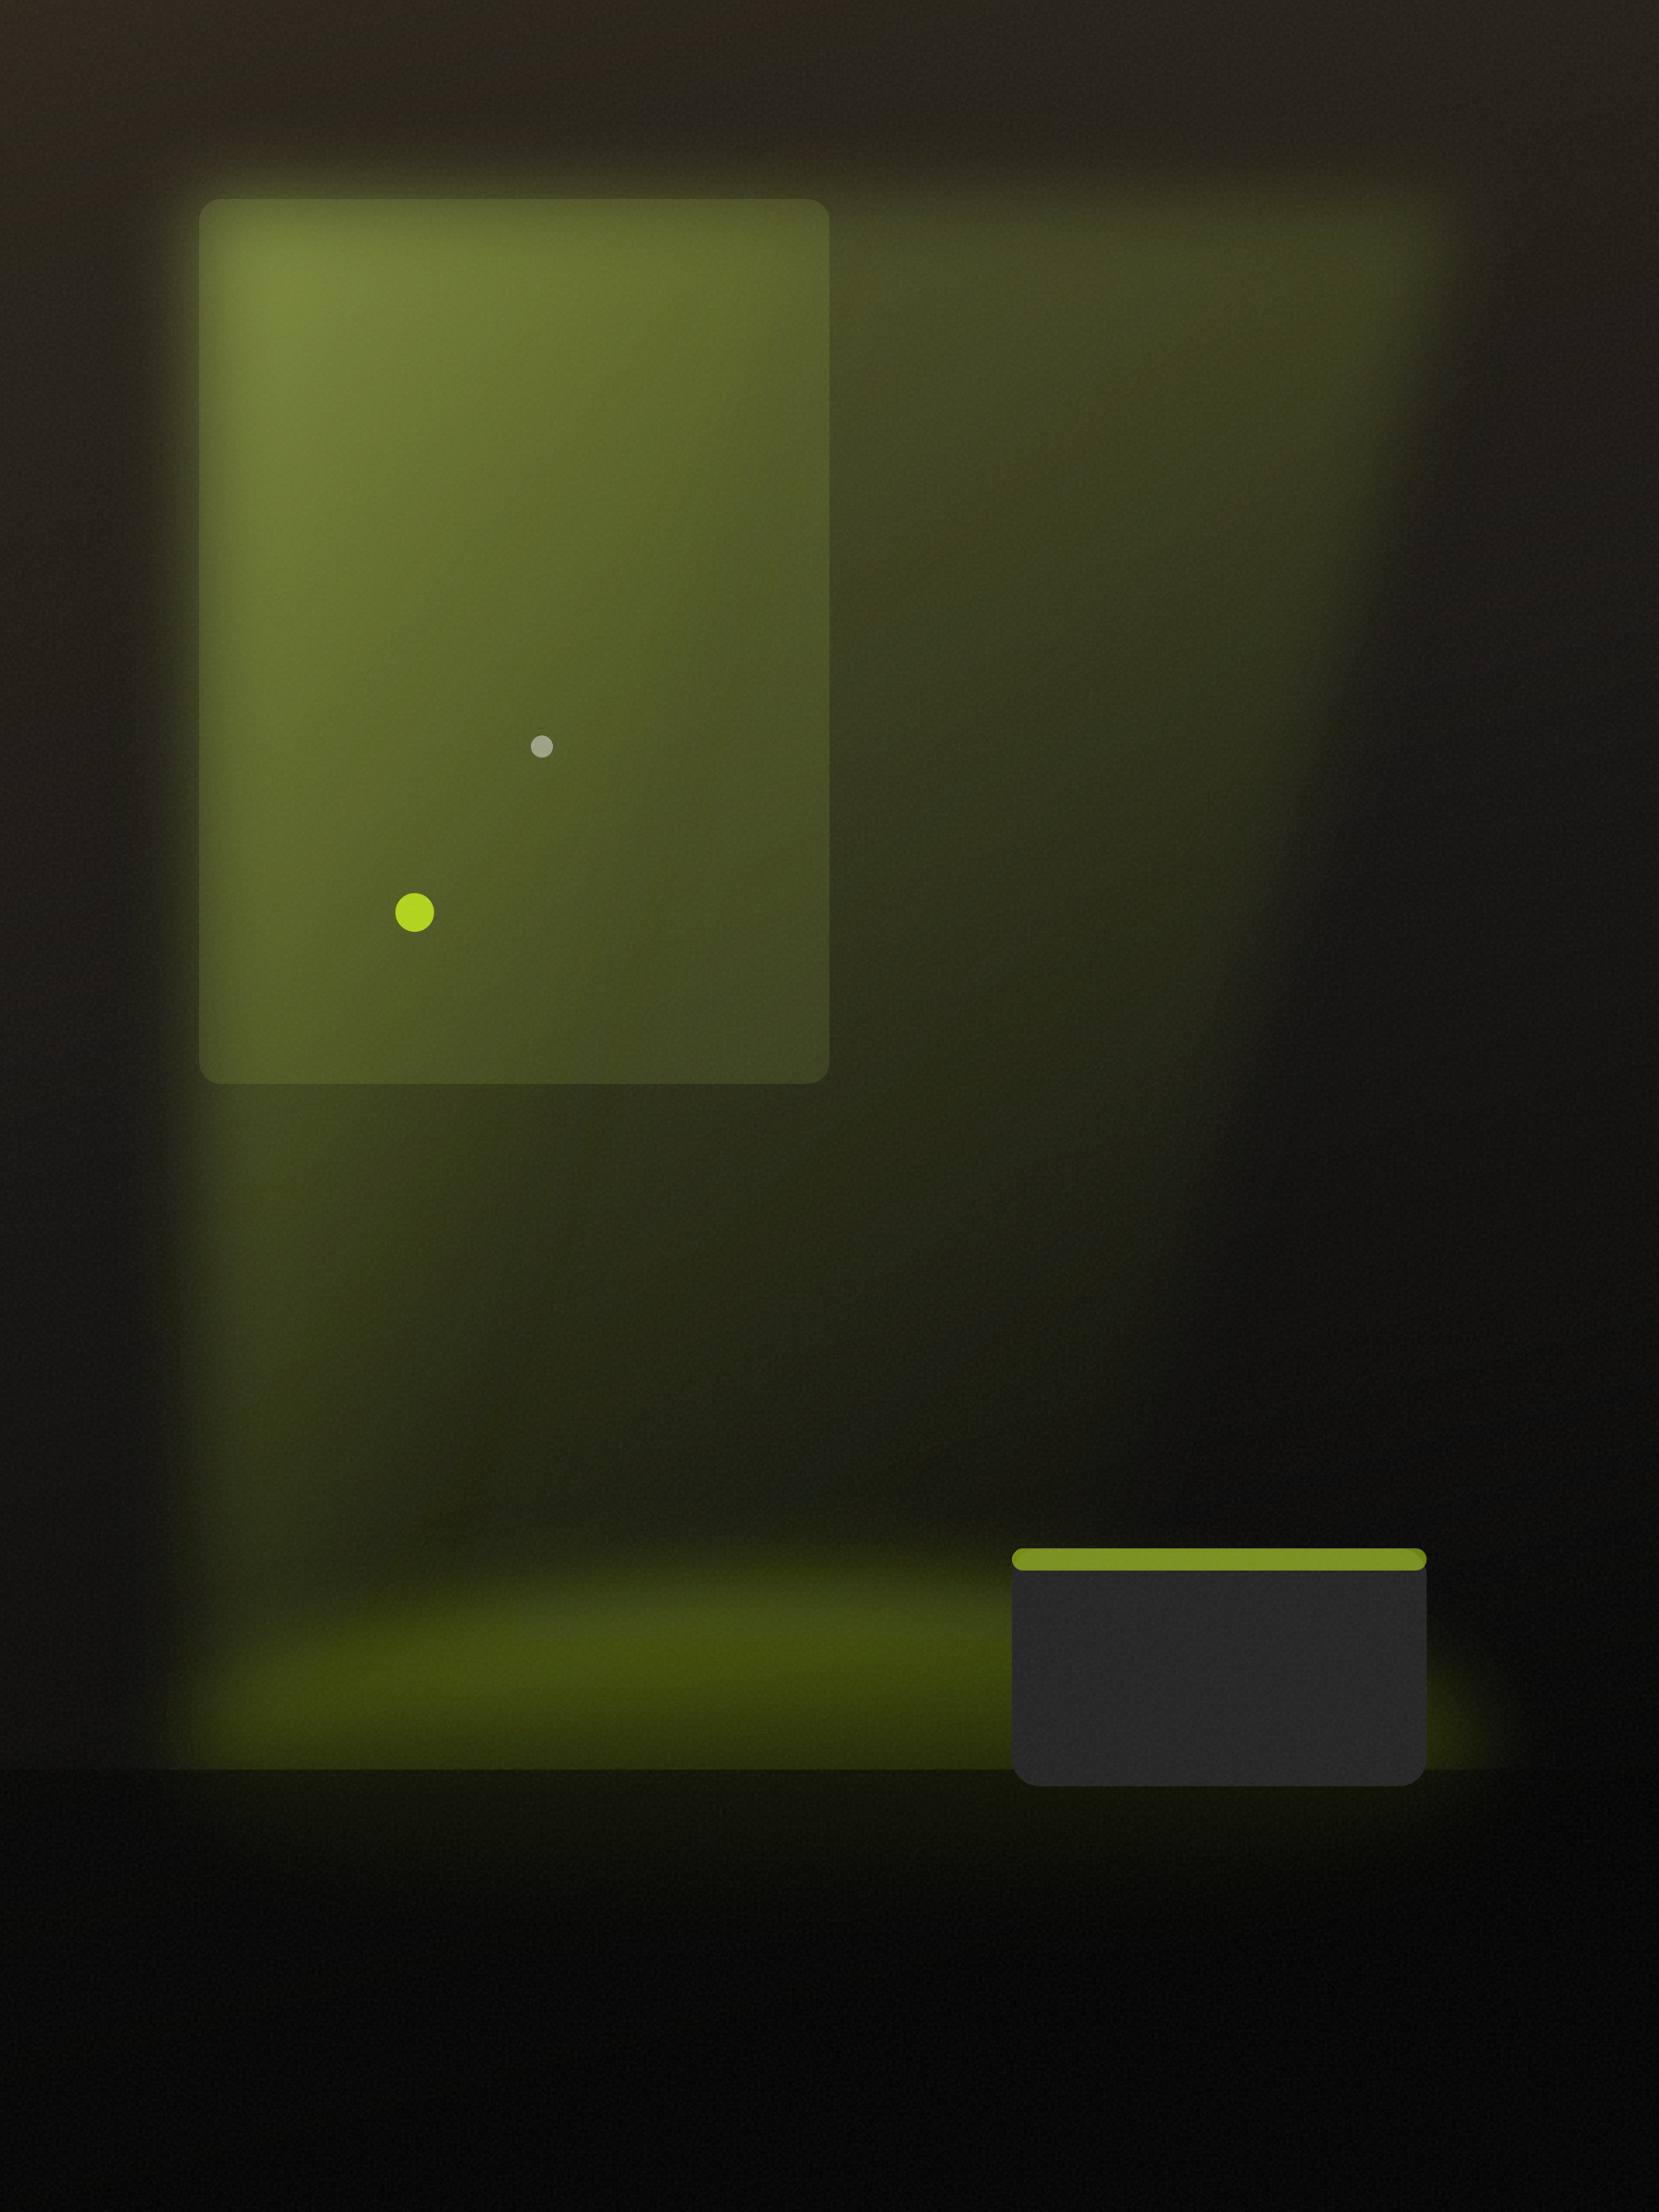
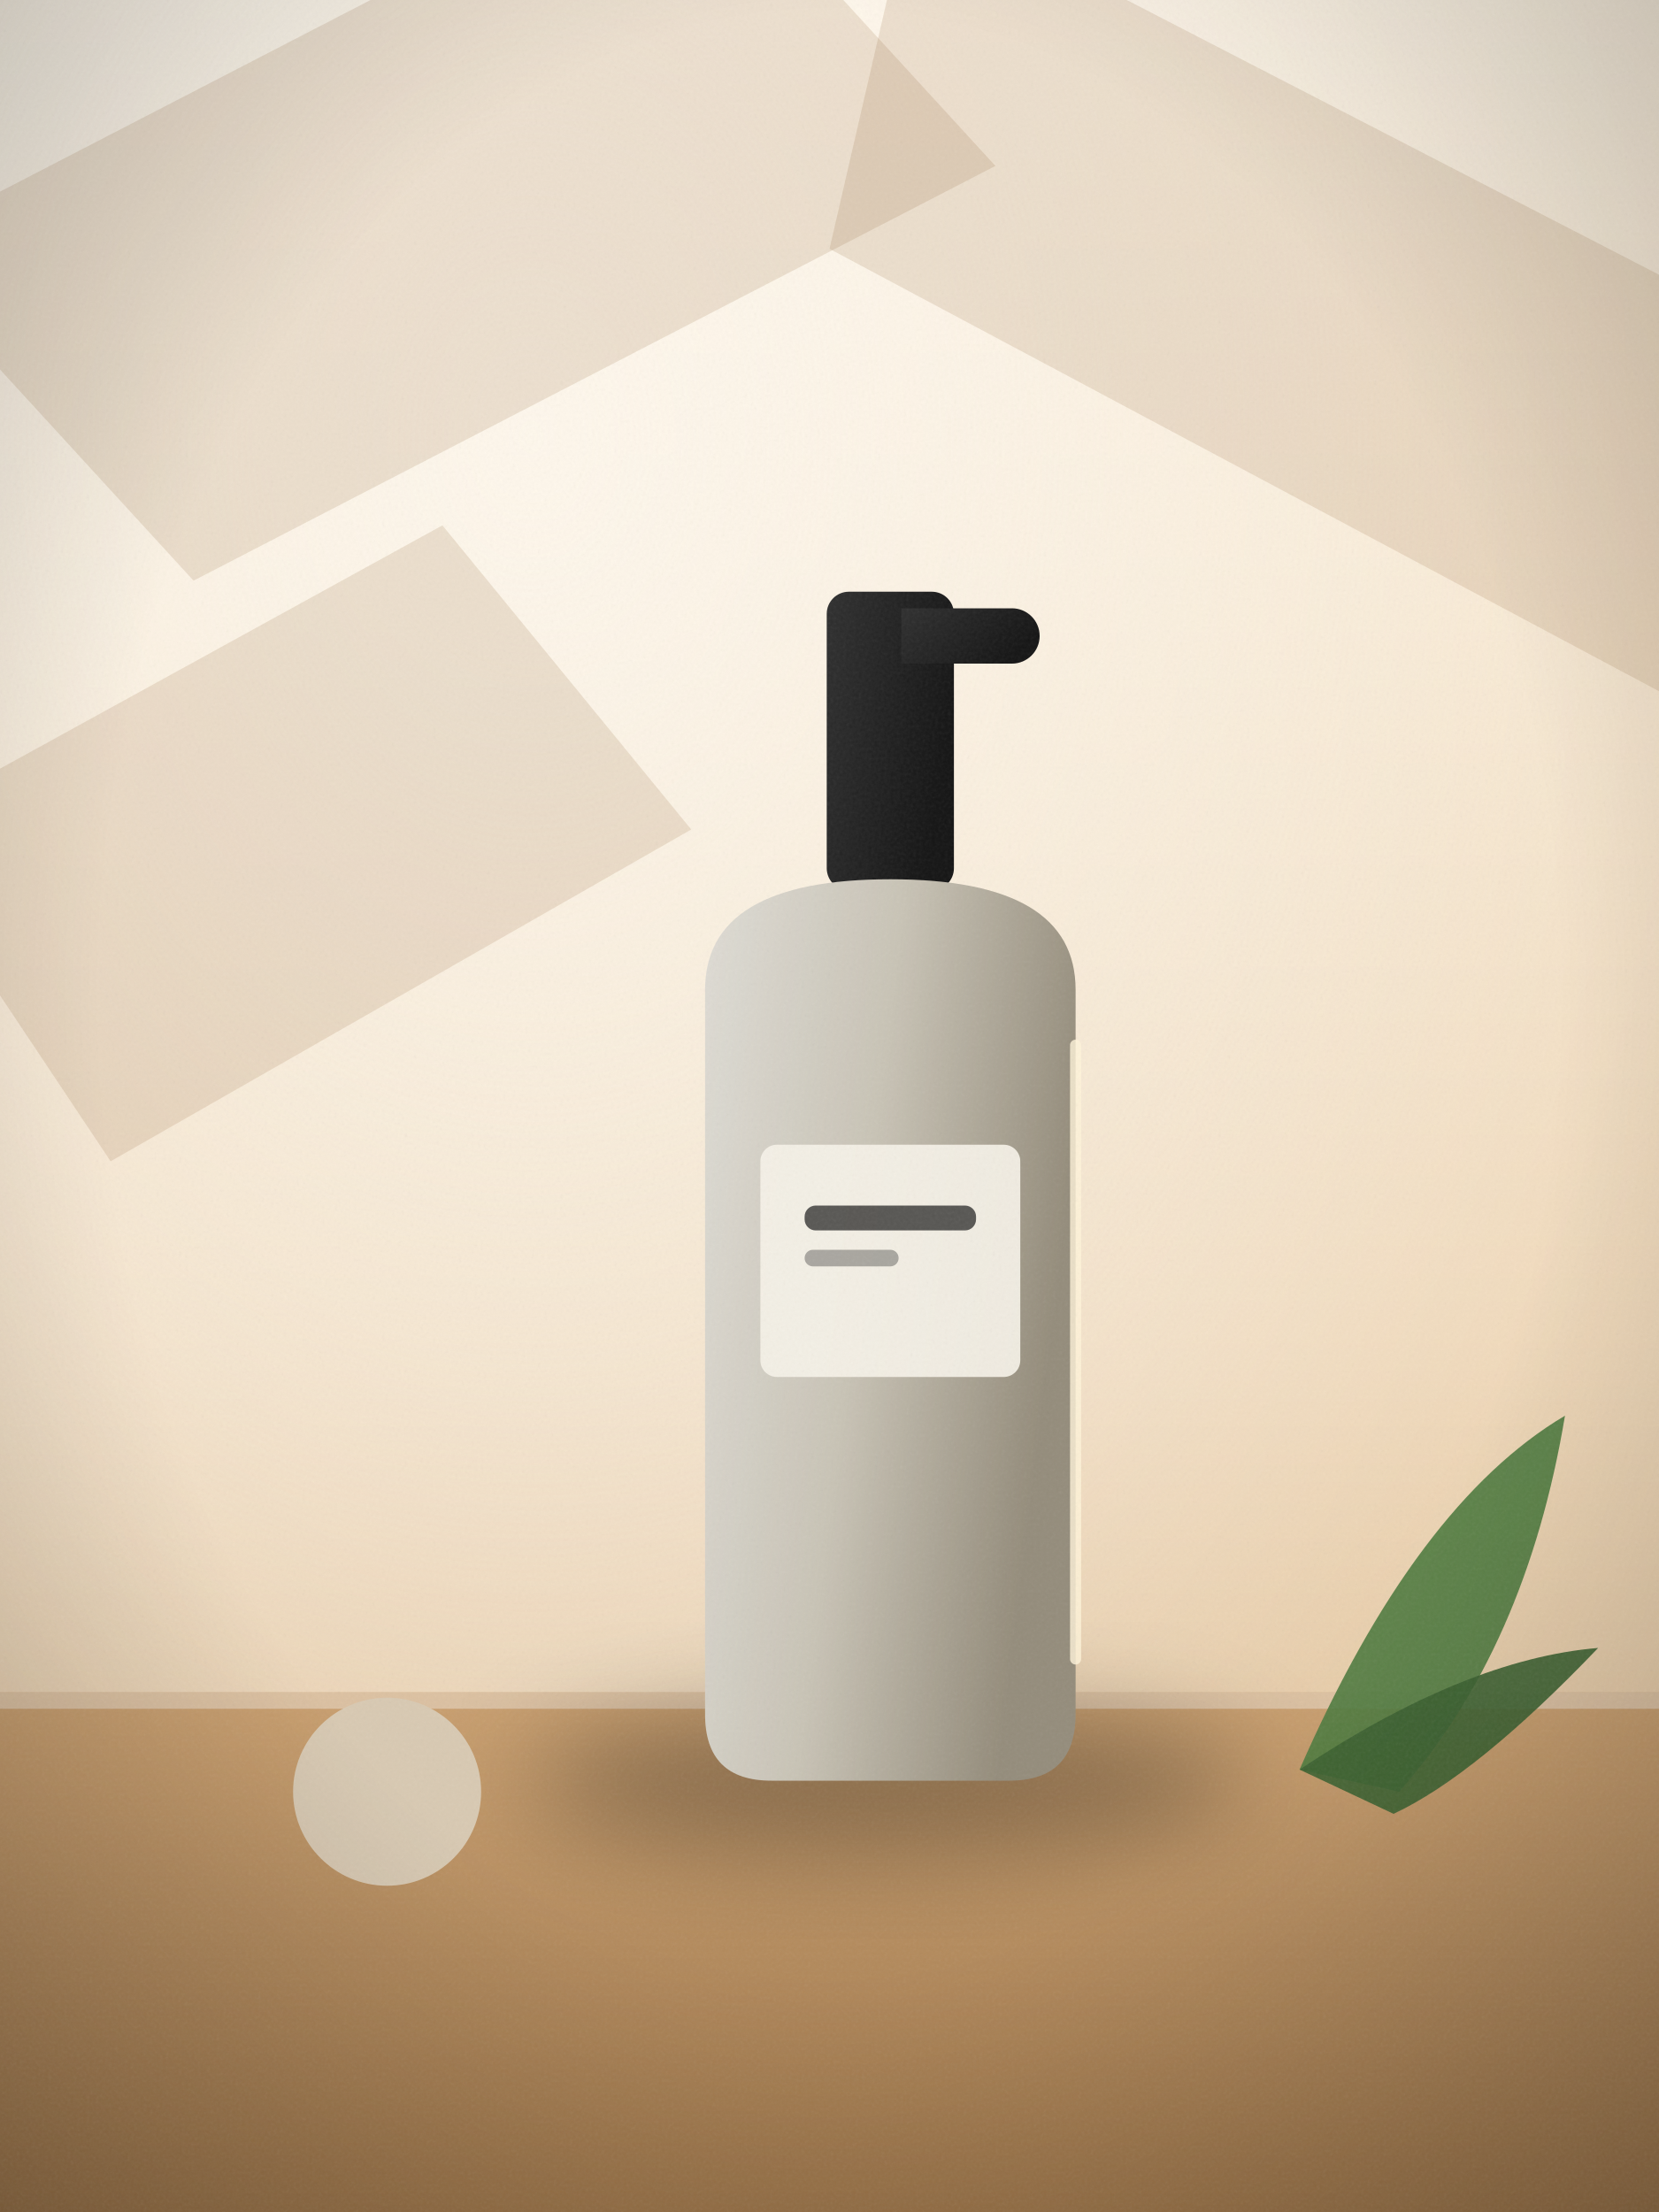
- <svg xmlns="http://www.w3.org/2000/svg" viewBox="0 0 600 800" width="600" height="800" role="img" aria-label="Warm window light across a quiet interior">
+ <svg xmlns="http://www.w3.org/2000/svg" viewBox="0 0 600 800" width="600" height="800" role="img" aria-label="Product bottle in warm window light on a styled table">
  <defs>
-     <linearGradient id="base" x1="0" y1="0" x2="0.2" y2="1">
-       <stop offset="0" stop-color="#2a2418" />
-       <stop offset="0.5" stop-color="#141210" />
-       <stop offset="1" stop-color="#000000" />
+     <linearGradient id="bg" x1="0" y1="0" x2="0" y2="1">
+       <stop offset="0" stop-color="#fdf1de" />
+       <stop offset="0.6" stop-color="#f0d9ba" />
+       <stop offset="1" stop-color="#d9b98f" />
    </linearGradient>
-     <linearGradient id="shaft" x1="0" y1="0" x2="0.6" y2="1">
-       <stop offset="0" stop-color="#e1fe68" stop-opacity="0.42" />
-       <stop offset="1" stop-color="#d1fe17" stop-opacity="0" />
+     <linearGradient id="bottle" x1="0" y1="0" x2="1" y2="0.3">
+       <stop offset="0" stop-color="#f7f4ec" />
+       <stop offset="0.5" stop-color="#ded8c9" />
+       <stop offset="1" stop-color="#a49b88" />
    </linearGradient>
-     <linearGradient id="pool" x1="0" y1="0" x2="0" y2="1">
-       <stop offset="0" stop-color="#d1fe17" stop-opacity="0.3" />
-       <stop offset="1" stop-color="#d1fe17" stop-opacity="0" />
+     <linearGradient id="pump" x1="0" y1="0" x2="1" y2="0.4">
+       <stop offset="0" stop-color="#2f2f2f" />
+       <stop offset="1" stop-color="#141414" />
    </linearGradient>
-     <filter id="soft" x="-40%" y="-40%" width="180%" height="180%">
-       <feGaussianBlur stdDeviation="14" />
+     <linearGradient id="table" x1="0" y1="0" x2="0" y2="1">
+       <stop offset="0" stop-color="#c99f6f" />
+       <stop offset="1" stop-color="#9d7549" />
+     </linearGradient>
+     <radialGradient id="sun" cx="0.32" cy="0.2" r="0.75">
+       <stop offset="0" stop-color="#fffaf0" stop-opacity="0.85" />
+       <stop offset="1" stop-color="#ffffff" stop-opacity="0" />
+     </radialGradient>
+     <radialGradient id="vig" cx="0.5" cy="0.45" r="0.8">
+       <stop offset="0.55" stop-color="#000000" stop-opacity="0" />
+       <stop offset="1" stop-color="#000000" stop-opacity="0.3" />
+     </radialGradient>
+     <filter id="soft" x="-60%" y="-60%" width="220%" height="220%">
+       <feGaussianBlur stdDeviation="18" />
    </filter>
    <filter id="grain" x="0" y="0" width="100%" height="100%">
-       <feTurbulence type="fractalNoise" baseFrequency="0.8" numOctaves="2" stitchTiles="stitch" />
+       <feTurbulence type="fractalNoise" baseFrequency="0.87" numOctaves="2" stitchTiles="stitch" />
      <feColorMatrix type="saturate" values="0" />
      <feComponentTransfer>
-         <feFuncA type="linear" slope="0.08" />
+         <feFuncA type="linear" slope="0.075" />
      </feComponentTransfer>
    </filter>
+     <linearGradient id="t1" x1="0" y1="0" x2="1" y2="0.3">
+       <stop offset="0" stop-color="#f2efe6" />
+       <stop offset="0.5" stop-color="#d8d3c5" />
+       <stop offset="1" stop-color="#8e887a" />
+     </linearGradient>
+     <linearGradient id="t2" x1="0" y1="0" x2="1" y2="0">
+       <stop offset="0" stop-color="#2a2a2a" />
+       <stop offset="1" stop-color="#0d0d0d" />
+     </linearGradient>
+     <linearGradient id="j1" x1="0" y1="0" x2="1" y2="0.4">
+       <stop offset="0" stop-color="#f4f1e8" />
+       <stop offset="0.5" stop-color="#ded8ca" />
+       <stop offset="1" stop-color="#a49d8d" />
+     </linearGradient>
+     <linearGradient id="l1" x1="0" y1="0" x2="1" y2="0.4">
+       <stop offset="0" stop-color="#242424" />
+       <stop offset="1" stop-color="#0d0d0d" />
+     </linearGradient>
+     <linearGradient id="b1" x1="0" y1="0" x2="1" y2="0.3">
+       <stop offset="0" stop-color="#f7f4ec" />
+       <stop offset="0.5" stop-color="#ded8c9" />
+       <stop offset="1" stop-color="#a49b88" />
+     </linearGradient>
+     <linearGradient id="p1" x1="0" y1="0" x2="1" y2="0.4">
+       <stop offset="0" stop-color="#2f2f2f" />
+       <stop offset="1" stop-color="#141414" />
+     </linearGradient>
  </defs>
-   <rect width="600" height="800" fill="url(#base)" />
-   <rect x="72" y="72" width="228" height="320" rx="8" fill="#e1fe68" fill-opacity="0.1" />
-   <path d="M72 72 L300 72 L156 620 L72 620 Z" fill="url(#shaft)" filter="url(#soft)" />
-   <path d="M300 72 L528 72 L384 620 L156 620 Z" fill="url(#shaft)" opacity="0.6" filter="url(#soft)" />
-   <ellipse cx="300" cy="632" rx="236" ry="60" fill="url(#pool)" filter="url(#soft)" />
-   <rect x="0" y="640" width="600" height="160" fill="#000000" fill-opacity="0.55" />
-   <rect x="366" y="560" width="150" height="86" rx="10" fill="#232323" />
-   <rect x="366" y="560" width="150" height="8" rx="4" fill="#d1fe17" fill-opacity="0.5" />
-   <circle cx="150" cy="330" r="7" fill="#d1fe17" fill-opacity="0.75" />
-   <circle cx="196" cy="270" r="4" fill="#ededed" fill-opacity="0.5" />
+   <rect width="600" height="800" fill="url(#bg)" />
+   <rect width="600" height="800" fill="url(#sun)" />
+   <g fill="#8a5f33" fill-opacity="0.16">
+     <path d="M-40 90 L250 -60 L360 60 L70 210 Z" />
+     <path d="M330 -40 L640 120 L600 250 L300 90 Z" />
+     <path d="M-40 300 L160 190 L250 300 L40 420 Z" />
+   </g>
+   <rect y="612" width="600" height="188" fill="url(#table)" />
+   <rect y="612" width="600" height="6" fill="#ffffff" fill-opacity="0.35" />
+   <ellipse cx="322" cy="644" rx="130" ry="26" fill="#000000" fill-opacity="0.3" filter="url(#soft)" />
+   <rect x="299" y="214" width="46" height="108" rx="8" fill="url(#pump)" />
+   <path d="M326 220 h40 a10 10 0 0 1 0 20 h-40 z" fill="url(#pump)" />
+   <path d="M255 358 q0 -40 67 -40 q67 0 67 40 v262 q0 24 -24 24 h-86 q-24 0 -24 -24 z" fill="url(#bottle)" />
+   <path d="M255 358 q0 -40 67 -40 q67 0 67 40 v262 q0 24 -24 24 h-86 q-24 0 -24 -24 z" fill="#000000" fill-opacity="0.10" />
+   <rect x="275.0" y="414" width="94" height="84" rx="6" fill="#f6f2e8" fill-opacity="0.92" />
+   <rect x="291.0" y="436" width="62" height="9" rx="4" fill="#1c1c1c" fill-opacity="0.72" />
+   <rect x="291.0" y="452" width="34" height="6" rx="3" fill="#1c1c1c" fill-opacity="0.34" />
+   <path d="M389 378 V600" stroke="#fff3d9" stroke-width="4" stroke-linecap="round" stroke-opacity="0.8" />
+   <path d="M470 640 q42 -96 96 -128 q-14 84 -60 136 z" fill="#4e7a3f" fill-opacity="0.9" />
+   <path d="M470 640 q60 -40 108 -44 q-44 46 -74 60 z" fill="#3c6231" fill-opacity="0.9" />
+   <circle cx="140" cy="648" r="34" fill="#e6d6bd" />
+   <circle cx="140" cy="648" r="34" fill="#000000" fill-opacity="0.06" />
+   <rect width="600" height="800" fill="url(#vig)" />
  <rect width="600" height="800" filter="url(#grain)" />
</svg>
